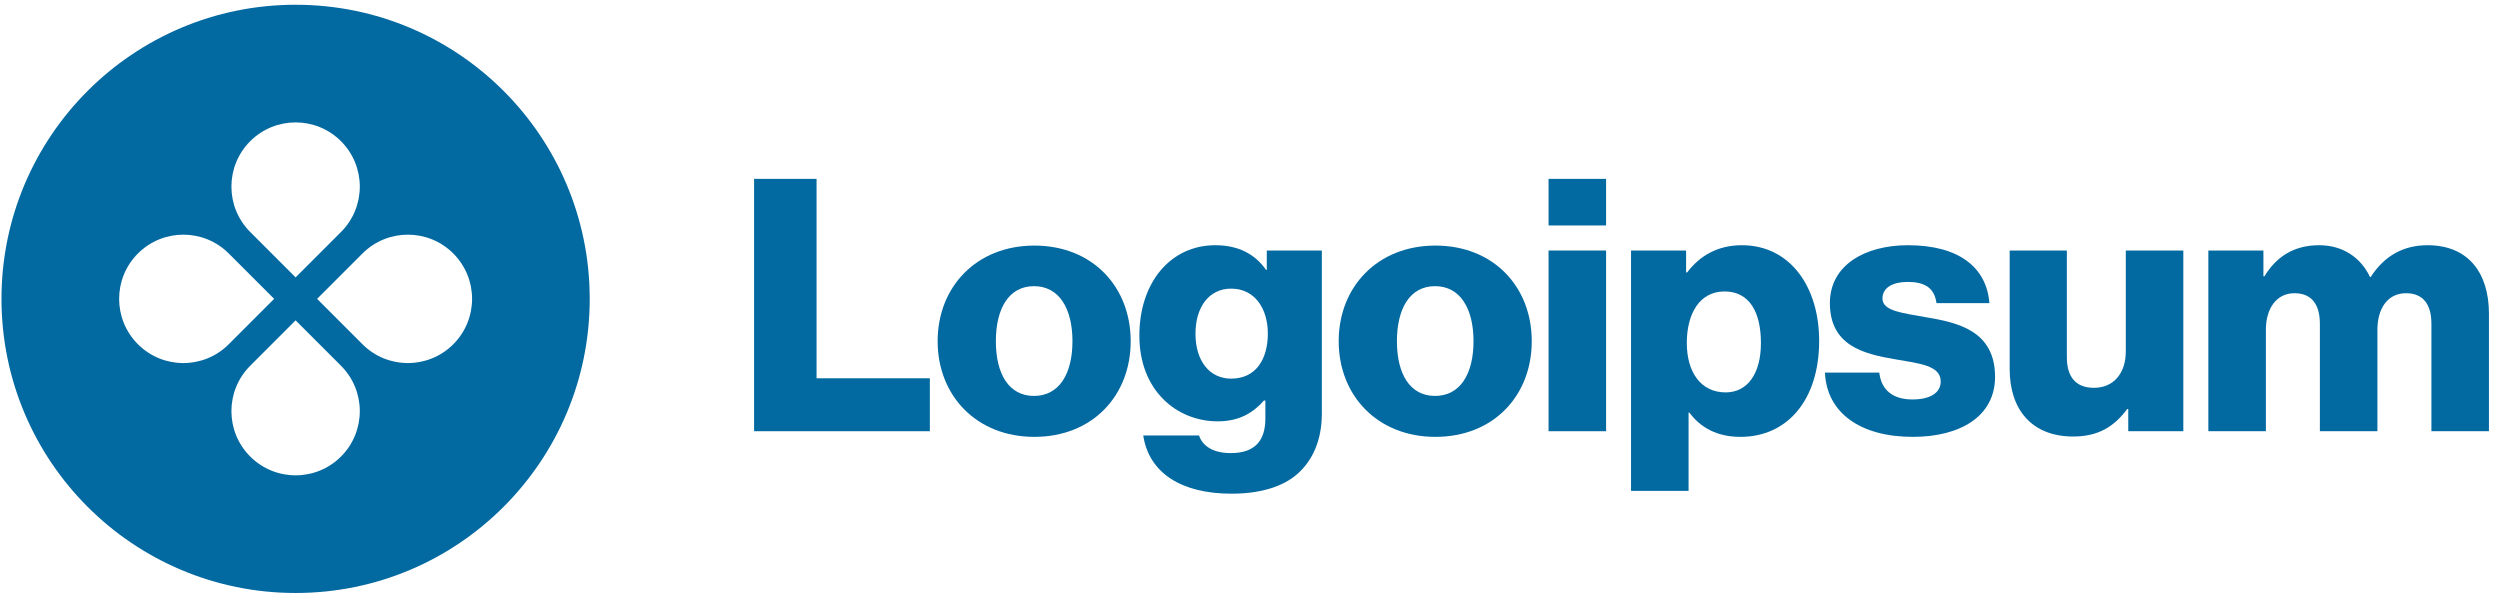
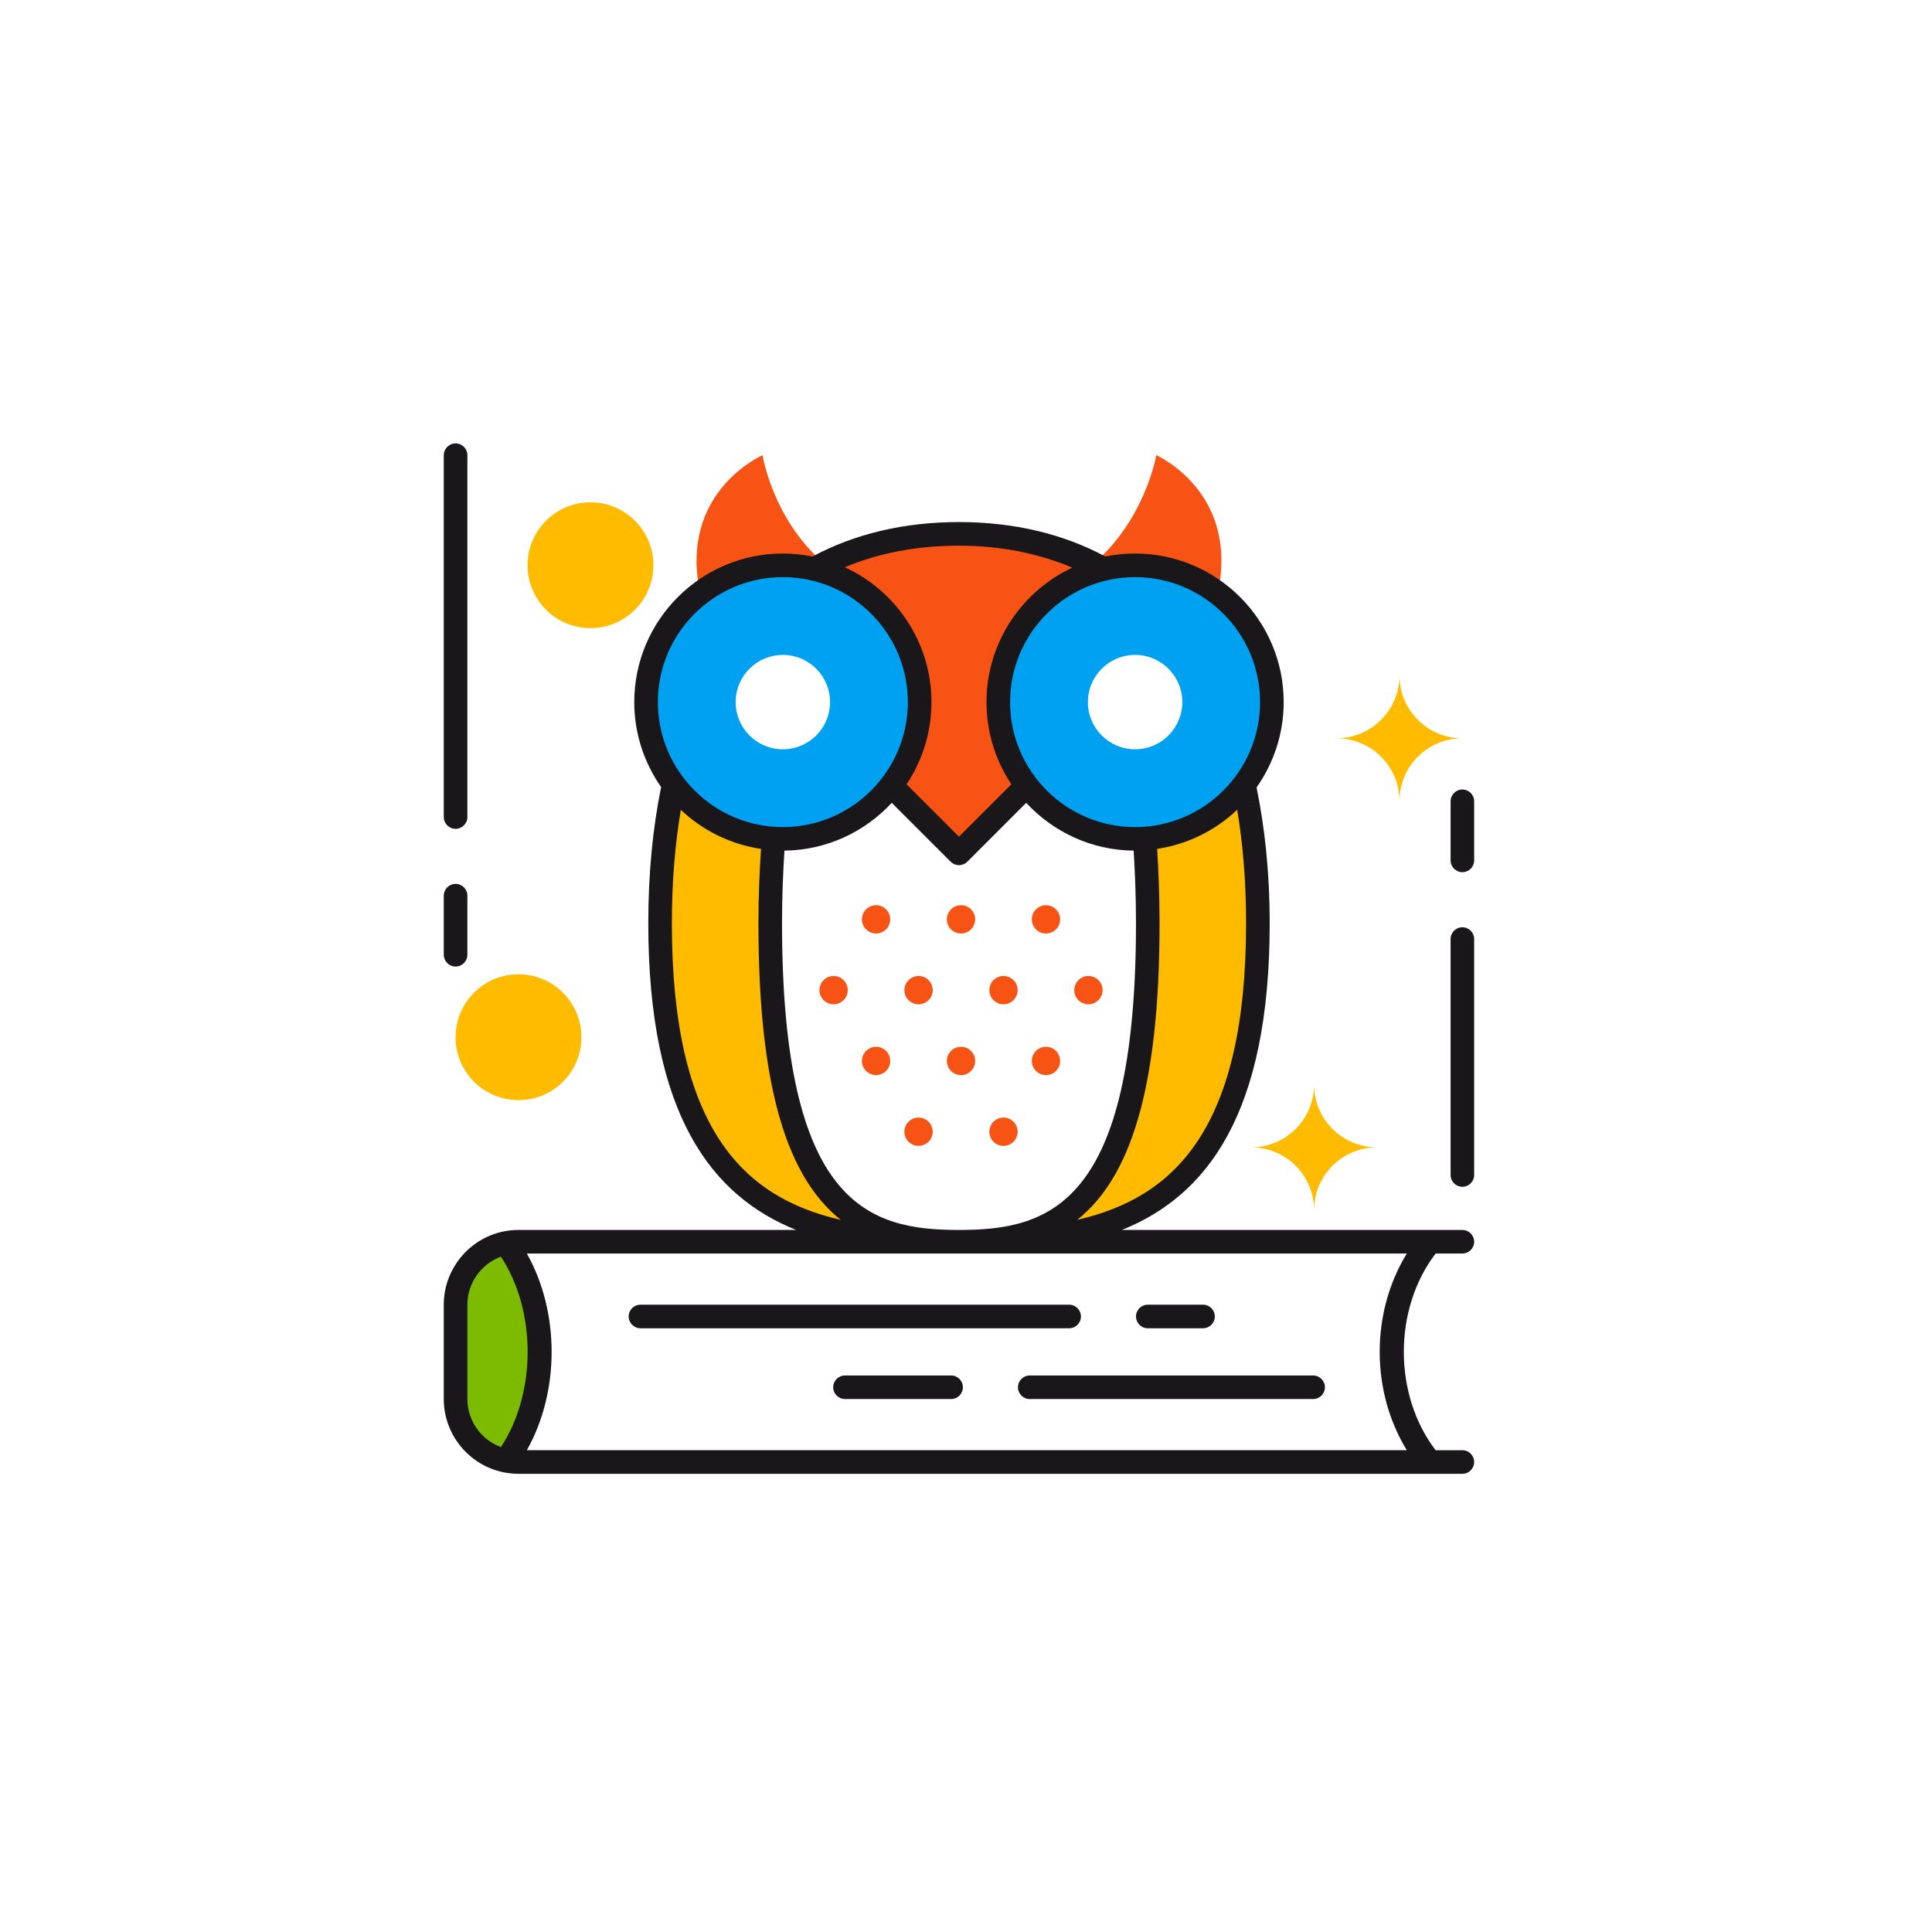
- <svg xmlns="http://www.w3.org/2000/svg" id="logo-52" width="170" height="41" viewBox="0 0 170 41" fill="none">
-   <path d="M51.278 29.323H63.23V25.723H55.526V12.163H51.278V29.323Z" class="cneutral" fill="#0369a1" />
-   <path d="M70.311 26.923C68.607 26.923 67.719 25.435 67.719 23.203C67.719 20.971 68.607 19.459 70.311 19.459C72.015 19.459 72.927 20.971 72.927 23.203C72.927 25.435 72.015 26.923 70.311 26.923ZM70.335 29.707C74.295 29.707 76.887 26.899 76.887 23.203C76.887 19.507 74.295 16.699 70.335 16.699C66.399 16.699 63.759 19.507 63.759 23.203C63.759 26.899 66.399 29.707 70.335 29.707Z" class="cneutral" fill="#0369a1" />
-   <path d="M83.741 33.571C85.565 33.571 87.173 33.163 88.253 32.203C89.237 31.315 89.885 29.971 89.885 28.123V17.035H86.141V18.355H86.093C85.373 17.323 84.269 16.675 82.637 16.675C79.589 16.675 77.477 19.219 77.477 22.819C77.477 26.587 80.045 28.651 82.805 28.651C84.293 28.651 85.229 28.051 85.949 27.235H86.045V28.459C86.045 29.947 85.349 30.811 83.693 30.811C82.397 30.811 81.749 30.259 81.533 29.611H77.741C78.125 32.179 80.357 33.571 83.741 33.571ZM83.717 25.747C82.253 25.747 81.293 24.547 81.293 22.699C81.293 20.827 82.253 19.627 83.717 19.627C85.349 19.627 86.213 21.019 86.213 22.675C86.213 24.403 85.421 25.747 83.717 25.747Z" class="cneutral" fill="#0369a1" />
-   <path d="M97.583 26.923C95.879 26.923 94.991 25.435 94.991 23.203C94.991 20.971 95.879 19.459 97.583 19.459C99.287 19.459 100.199 20.971 100.199 23.203C100.199 25.435 99.287 26.923 97.583 26.923ZM97.607 29.707C101.567 29.707 104.159 26.899 104.159 23.203C104.159 19.507 101.567 16.699 97.607 16.699C93.671 16.699 91.031 19.507 91.031 23.203C91.031 26.899 93.671 29.707 97.607 29.707Z" class="cneutral" fill="#0369a1" />
-   <path d="M105.302 29.323H109.214V17.035H105.302V29.323ZM105.302 15.331H109.214V12.163H105.302V15.331Z" class="cneutral" fill="#0369a1" />
-   <path d="M110.911 33.379H114.823V28.051H114.871C115.639 29.083 116.767 29.707 118.351 29.707C121.567 29.707 123.703 27.163 123.703 23.179C123.703 19.483 121.711 16.675 118.447 16.675C116.767 16.675 115.567 17.419 114.727 18.523H114.655V17.035H110.911V33.379ZM117.343 26.683C115.663 26.683 114.703 25.315 114.703 23.323C114.703 21.331 115.567 19.819 117.271 19.819C118.951 19.819 119.743 21.211 119.743 23.323C119.743 25.411 118.831 26.683 117.343 26.683Z" class="cneutral" fill="#0369a1" />
-   <path d="M130.072 29.707C133.288 29.707 135.664 28.315 135.664 25.627C135.664 22.483 133.12 21.931 130.96 21.571C129.4 21.283 128.008 21.163 128.008 20.299C128.008 19.531 128.752 19.171 129.712 19.171C130.792 19.171 131.536 19.507 131.68 20.611H135.28C135.088 18.187 133.216 16.675 129.736 16.675C126.832 16.675 124.432 18.019 124.432 20.611C124.432 23.491 126.712 24.067 128.848 24.427C130.48 24.715 131.968 24.835 131.968 25.939C131.968 26.731 131.224 27.163 130.048 27.163C128.752 27.163 127.936 26.563 127.792 25.339H124.096C124.216 28.051 126.472 29.707 130.072 29.707Z" class="cneutral" fill="#0369a1" />
-   <path d="M140.978 29.683C142.682 29.683 143.762 29.011 144.65 27.811H144.722V29.323H148.466V17.035H144.554V23.899C144.554 25.363 143.738 26.371 142.394 26.371C141.146 26.371 140.546 25.627 140.546 24.283V17.035H136.658V25.099C136.658 27.835 138.146 29.683 140.978 29.683Z" class="cneutral" fill="#0369a1" />
-   <path d="M150.168 29.323H154.08V22.435C154.08 20.971 154.8 19.939 156.024 19.939C157.2 19.939 157.752 20.707 157.752 22.027V29.323H161.664V22.435C161.664 20.971 162.36 19.939 163.608 19.939C164.784 19.939 165.336 20.707 165.336 22.027V29.323H169.248V21.331C169.248 18.571 167.856 16.675 165.072 16.675C163.488 16.675 162.168 17.347 161.208 18.835H161.16C160.536 17.515 159.312 16.675 157.704 16.675C155.928 16.675 154.752 17.515 153.984 18.787H153.912V17.035H150.168V29.323Z" class="cneutral" fill="#0369a1" />
-   <path fill-rule="evenodd" clip-rule="evenodd" d="M20.101 40.323C31.147 40.323 40.101 31.369 40.101 20.323C40.101 9.278 31.147 0.323 20.101 0.323C9.056 0.323 0.101 9.278 0.101 20.323C0.101 31.369 9.056 40.323 20.101 40.323ZM23.188 15.776C24.893 14.071 24.893 11.307 23.188 9.602C21.483 7.897 18.719 7.897 17.015 9.602C15.31 11.307 15.31 14.071 17.015 15.776L20.101 18.863L23.188 15.776ZM24.649 23.41C26.354 25.115 29.118 25.115 30.823 23.41C32.528 21.705 32.528 18.941 30.823 17.236C29.118 15.531 26.354 15.531 24.649 17.236L21.562 20.323L24.649 23.41ZM23.188 31.045C24.893 29.34 24.893 26.576 23.188 24.871L20.101 21.784L17.015 24.871C15.31 26.576 15.31 29.34 17.015 31.045C18.719 32.749 21.483 32.749 23.188 31.045ZM9.38 23.41C7.675 21.705 7.675 18.941 9.38 17.236C11.085 15.531 13.849 15.531 15.554 17.236L18.641 20.323L15.554 23.41C13.849 25.115 11.085 25.115 9.38 23.41Z" class="ccustom" fill="#0369a1" />
+ <svg xmlns="http://www.w3.org/2000/svg" version="1.1" id="Layer_1" x="0px" y="0px" viewBox="0 0 120 120" enable-background="new 0 0 120 120" xml:space="preserve">
+   <g>
+     <g>
+       <path fill="#F65314" d="M59.69,56.224c-0.485,0-0.879,0.393-0.879,0.879c0,0.486,0.394,0.88,0.879,0.88    c0.486,0,0.88-0.394,0.88-0.88C60.57,56.617,60.177,56.224,59.69,56.224z" />
+       <path fill="#F65314" d="M54.415,56.224c-0.486,0-0.88,0.393-0.88,0.879c0,0.486,0.394,0.88,0.88,0.88    c0.485,0,0.879-0.394,0.879-0.88C55.294,56.617,54.9,56.224,54.415,56.224z" />
+       <path fill="#F65314" d="M64.968,56.224c-0.486,0-0.88,0.393-0.88,0.879c0,0.486,0.393,0.88,0.88,0.88    c0.485,0,0.879-0.394,0.879-0.88C65.847,56.617,65.453,56.224,64.968,56.224z" />
+       <path fill="#F65314" d="M62.329,60.62c-0.486,0-0.879,0.395-0.879,0.88c0,0.485,0.393,0.879,0.879,0.879    c0.486,0,0.879-0.394,0.879-0.879C63.208,61.015,62.815,60.62,62.329,60.62z" />
+       <path fill="#F65314" d="M67.605,60.62c-0.485,0-0.88,0.395-0.88,0.88c0,0.485,0.395,0.879,0.88,0.879    c0.485,0,0.88-0.394,0.88-0.879C68.485,61.015,68.091,60.62,67.605,60.62z" />
+       <path fill="#F65314" d="M57.053,60.62c-0.485,0-0.88,0.395-0.88,0.88c0,0.485,0.395,0.879,0.88,0.879    c0.485,0,0.88-0.394,0.88-0.879C57.932,61.015,57.538,60.62,57.053,60.62z" />
+       <path fill="#F65314" d="M51.776,60.62c-0.486,0-0.879,0.395-0.879,0.88c0,0.485,0.392,0.879,0.879,0.879    c0.486,0,0.879-0.394,0.879-0.879C52.655,61.015,52.263,60.62,51.776,60.62z" />
+       <path fill="#F65314" d="M59.69,65.018c-0.485,0-0.879,0.394-0.879,0.879c0,0.486,0.394,0.88,0.879,0.88    c0.486,0,0.88-0.394,0.88-0.88C60.57,65.411,60.177,65.018,59.69,65.018z" />
+       <path fill="#F65314" d="M54.415,65.018c-0.486,0-0.88,0.394-0.88,0.879c0,0.486,0.394,0.88,0.88,0.88    c0.485,0,0.879-0.394,0.879-0.88C55.294,65.411,54.9,65.018,54.415,65.018z" />
+       <path fill="#F65314" d="M64.968,65.018c-0.486,0-0.88,0.394-0.88,0.879c0,0.486,0.393,0.88,0.88,0.88    c0.485,0,0.879-0.394,0.879-0.88C65.847,65.411,65.453,65.018,64.968,65.018z" />
+       <path fill="#F65314" d="M62.329,69.414c-0.486,0-0.879,0.395-0.879,0.88c0,0.485,0.393,0.879,0.879,0.879    c0.486,0,0.879-0.394,0.879-0.879C63.208,69.809,62.815,69.414,62.329,69.414z" />
+       <path fill="#F65314" d="M57.053,69.414c-0.485,0-0.88,0.395-0.88,0.88c0,0.485,0.395,0.879,0.88,0.879    c0.485,0,0.88-0.394,0.88-0.879C57.932,69.809,57.538,69.414,57.053,69.414z" />
+     </g>
+     <path fill="#F65314" d="M71.817,28.273c0,0-0.666,3.962-3.883,6.727c-2.516-1.26-5.358-1.841-8.371-1.841   c-3.012,0-5.855,0.581-8.371,1.842c-3.215-2.766-3.827-6.728-3.827-6.728s-5.23,2.264-3.878,8.566l0.027-0.006   c1.424-1.075,3.189-1.72,5.11-1.72c0.665,0,1.31,0.084,1.931,0.229c0.014,0.003,0.027,0.007,0.041,0.011   c3.74,0.891,6.524,4.244,6.524,8.257c0,1.952-0.665,3.744-1.772,5.179l4.215,4.215l4.215-4.215   c-1.106-1.435-1.771-3.227-1.771-5.179c0-4.012,2.784-7.366,6.524-8.257c0.014-0.003,0.027-0.008,0.041-0.011   c0.622-0.145,1.267-0.229,1.932-0.229c1.922,0,3.688,0.645,5.111,1.72l0.024,0.006C76.991,30.536,71.817,28.273,71.817,28.273z" />
+     <g>
+       <path fill="#FFBB00" d="M47.839,57.338c0-1.883,0.068-3.626,0.185-5.263c-2.538-0.179-4.763-1.468-6.199-3.39    c-0.534,2.53-0.825,5.402-0.825,8.652c0,17.488,8.311,19.788,18.564,19.788C53.089,77.126,47.839,74.826,47.839,57.338z" />
+       <path fill="#FFBB00" d="M77.304,48.686c-1.437,1.922-3.662,3.211-6.199,3.39c0.117,1.637,0.185,3.38,0.185,5.263    c0,17.488-5.249,19.788-11.726,19.788c10.254,0,18.565-2.3,18.565-19.788C78.129,54.088,77.837,51.216,77.304,48.686z" />
+       <path fill="#FFBB00" d="M81.62,67.355c0,2.16-1.748,3.908-3.908,3.908c2.16,0,3.908,1.748,3.908,3.909    c0-2.161,1.748-3.909,3.908-3.909C83.368,71.263,81.62,69.515,81.62,67.355z" />
+       <circle fill="#FFBB00" cx="32.205" cy="64.423" r="3.908" />
+       <circle fill="#FFBB00" cx="36.675" cy="35.107" r="3.908" />
+       <path fill="#FFBB00" d="M86.923,41.948c0,2.16-1.748,3.908-3.908,3.908c2.16,0,3.908,1.748,3.908,3.909    c0-2.161,1.748-3.909,3.908-3.909C88.671,45.856,86.923,44.108,86.923,41.948z" />
+     </g>
+     <g>
+       <path fill="#00A1F1" d="M48.625,35.114c-4.692,0-8.496,3.804-8.496,8.496s3.804,8.496,8.496,8.496s8.496-3.804,8.496-8.496    S53.317,35.114,48.625,35.114z M48.625,46.54c-1.619,0-2.932-1.312-2.932-2.931c0-1.619,1.312-2.932,2.932-2.932    c1.618,0,2.931,1.312,2.931,2.932C51.556,45.228,50.243,46.54,48.625,46.54z" />
+       <path fill="#00A1F1" d="M70.503,35.113c-4.692,0-8.496,3.805-8.496,8.496c0,4.692,3.804,8.496,8.496,8.496    c4.692,0,8.496-3.804,8.496-8.496C78.999,38.917,75.195,35.113,70.503,35.113z M70.503,46.54c-1.619,0-2.932-1.312-2.932-2.931    c0-1.619,1.312-2.932,2.932-2.932c1.619,0,2.932,1.312,2.932,2.932C73.434,45.228,72.122,46.54,70.503,46.54z" />
+     </g>
+     <path fill="#7CBB00" d="M31.429,77.204c-1.787,0.36-3.132,1.938-3.132,3.83v5.864c0,1.893,1.345,3.47,3.132,3.83   C34.22,86.968,34.22,80.965,31.429,77.204z" />
+     <g>
+       <path fill="#1A171B" d="M90.831,77.859c0.404,0,0.732-0.328,0.732-0.732c0-0.404-0.328-0.732-0.732-0.732h-21.15    c5.244-2.107,9.182-7.152,9.182-19.055c0-3.097-0.296-5.885-0.815-8.431c1.058-1.502,1.684-3.327,1.684-5.3    c0-5.088-4.14-9.229-9.229-9.229c-0.632,0-1.25,0.064-1.846,0.186c-2.621-1.404-5.68-2.14-9.094-2.14    c-3.414,0-6.476,0.733-9.097,2.14c-0.596-0.121-1.212-0.186-1.842-0.186c-5.089,0-9.229,4.141-9.229,9.229    c0,1.962,0.62,3.779,1.668,5.275c-0.516,2.552-0.797,5.357-0.797,8.455c0,11.902,3.938,16.947,9.181,19.055H32.206    c-0.307,0-0.617,0.031-0.922,0.092h-0.001c-2.155,0.436-3.72,2.349-3.72,4.549v5.864c0,2.201,1.564,4.115,3.72,4.549    c0.009,0.002,0,0.001,0.009,0.002c0.297,0.058,0.615,0.091,0.914,0.091h58.625c0.404,0,0.732-0.328,0.732-0.732    c0-0.405-0.328-0.733-0.732-0.733h-1.662c-2.633-3.443-2.633-8.772,0-12.216H90.831z M66.909,75.766    c3.213-2.558,5.113-7.911,5.113-18.427c0-1.616-0.058-3.144-0.148-4.614c1.91-0.286,3.63-1.156,4.971-2.429    c0.358,2.154,0.551,4.494,0.551,7.043C77.395,70.12,72.946,74.387,66.909,75.766z M55.389,49.865l3.657,3.657    c0.138,0.138,0.324,0.215,0.518,0.215c0.195,0,0.381-0.077,0.52-0.215l3.656-3.657c1.668,1.801,4.036,2.943,6.673,2.969    c0.089,1.435,0.145,2.925,0.145,4.506c0,17.583-5.431,19.055-10.993,19.055c-5.562,0-10.992-1.472-10.992-19.055    c0-1.584,0.059-3.071,0.15-4.506C51.355,52.806,53.722,51.663,55.389,49.865z M78.266,43.609c0,4.281-3.482,7.764-7.764,7.764    c-4.28,0-7.764-3.482-7.764-7.764c0-4.28,3.483-7.763,7.764-7.763C74.784,35.846,78.266,39.328,78.266,43.609z M59.563,33.892    c2.594,0,4.942,0.485,7.042,1.363c-3.144,1.474-5.331,4.659-5.331,8.354c0,1.887,0.57,3.641,1.545,5.104l-3.256,3.256    l-3.255-3.256c0.976-1.463,1.546-3.217,1.546-5.104c0-3.714-2.211-6.914-5.381-8.377C54.581,34.348,56.96,33.892,59.563,33.892z     M40.861,43.609c0-4.28,3.483-7.763,7.764-7.763c4.28,0,7.763,3.482,7.763,7.763c0,4.281-3.482,7.764-7.763,7.764    C44.345,51.372,40.861,47.89,40.861,43.609z M41.731,57.339c0-2.55,0.197-4.886,0.557-7.038c1.344,1.272,3.066,2.142,4.981,2.426    c-0.098,1.469-0.162,2.989-0.162,4.612c0,10.516,1.898,15.869,5.112,18.427C46.182,74.387,41.731,70.12,41.731,57.339z     M31.115,89.881c-1.231-0.45-2.085-1.638-2.085-2.982v-5.864c0-1.344,0.853-2.531,2.085-2.981    C33.326,81.423,33.326,86.51,31.115,89.881z M87.38,90.075H32.723c2.053-3.639,2.053-8.576,0-12.216H87.38    C85.134,81.514,85.134,86.42,87.38,90.075z" />
+       <path fill="#1A171B" d="M59.075,85.433h-6.591c-0.404,0-0.733,0.328-0.733,0.732c0,0.404,0.329,0.732,0.733,0.732h6.591    c0.404,0,0.732-0.328,0.732-0.732C59.807,85.761,59.479,85.433,59.075,85.433z" />
+       <path fill="#1A171B" d="M63.227,86.165c0,0.404,0.328,0.732,0.733,0.732h17.601c0.404,0,0.732-0.328,0.732-0.732    c0-0.404-0.328-0.732-0.732-0.732H63.96C63.556,85.433,63.227,85.761,63.227,86.165z" />
+       <path fill="#1A171B" d="M39.781,82.501h26.625c0.404,0,0.733-0.328,0.733-0.732c0-0.405-0.329-0.733-0.733-0.733H39.781    c-0.405,0-0.733,0.328-0.733,0.733C39.048,82.173,39.376,82.501,39.781,82.501z" />
+       <path fill="#1A171B" d="M71.292,82.501h3.429c0.404,0,0.733-0.328,0.733-0.732c0-0.405-0.329-0.733-0.733-0.733h-3.429    c-0.404,0-0.732,0.328-0.732,0.733C70.559,82.173,70.888,82.501,71.292,82.501z" />
+       <path fill="#1A171B" d="M28.297,51.48c0.405,0,0.733-0.329,0.733-0.733V28.273c0-0.404-0.328-0.732-0.733-0.732    c-0.404,0-0.733,0.328-0.733,0.732v22.474C27.563,51.151,27.892,51.48,28.297,51.48z" />
+       <path fill="#1A171B" d="M28.297,60.034c0.405,0,0.733-0.328,0.733-0.732v-3.67c0-0.404-0.328-0.733-0.733-0.733    c-0.404,0-0.733,0.329-0.733,0.733v3.67C27.563,59.706,27.892,60.034,28.297,60.034z" />
+       <path fill="#1A171B" d="M90.831,57.594c-0.404,0-0.732,0.328-0.732,0.732v14.655c0,0.405,0.328,0.733,0.732,0.733    c0.404,0,0.732-0.328,0.732-0.733V58.326C91.563,57.922,91.235,57.594,90.831,57.594z" />
+       <path fill="#1A171B" d="M90.831,49.038c-0.404,0-0.732,0.328-0.732,0.732v3.669c0,0.405,0.328,0.733,0.732,0.733    c0.404,0,0.732-0.328,0.732-0.733v-3.669C91.563,49.367,91.235,49.038,90.831,49.038z" />
+     </g>
+   </g>
</svg>
